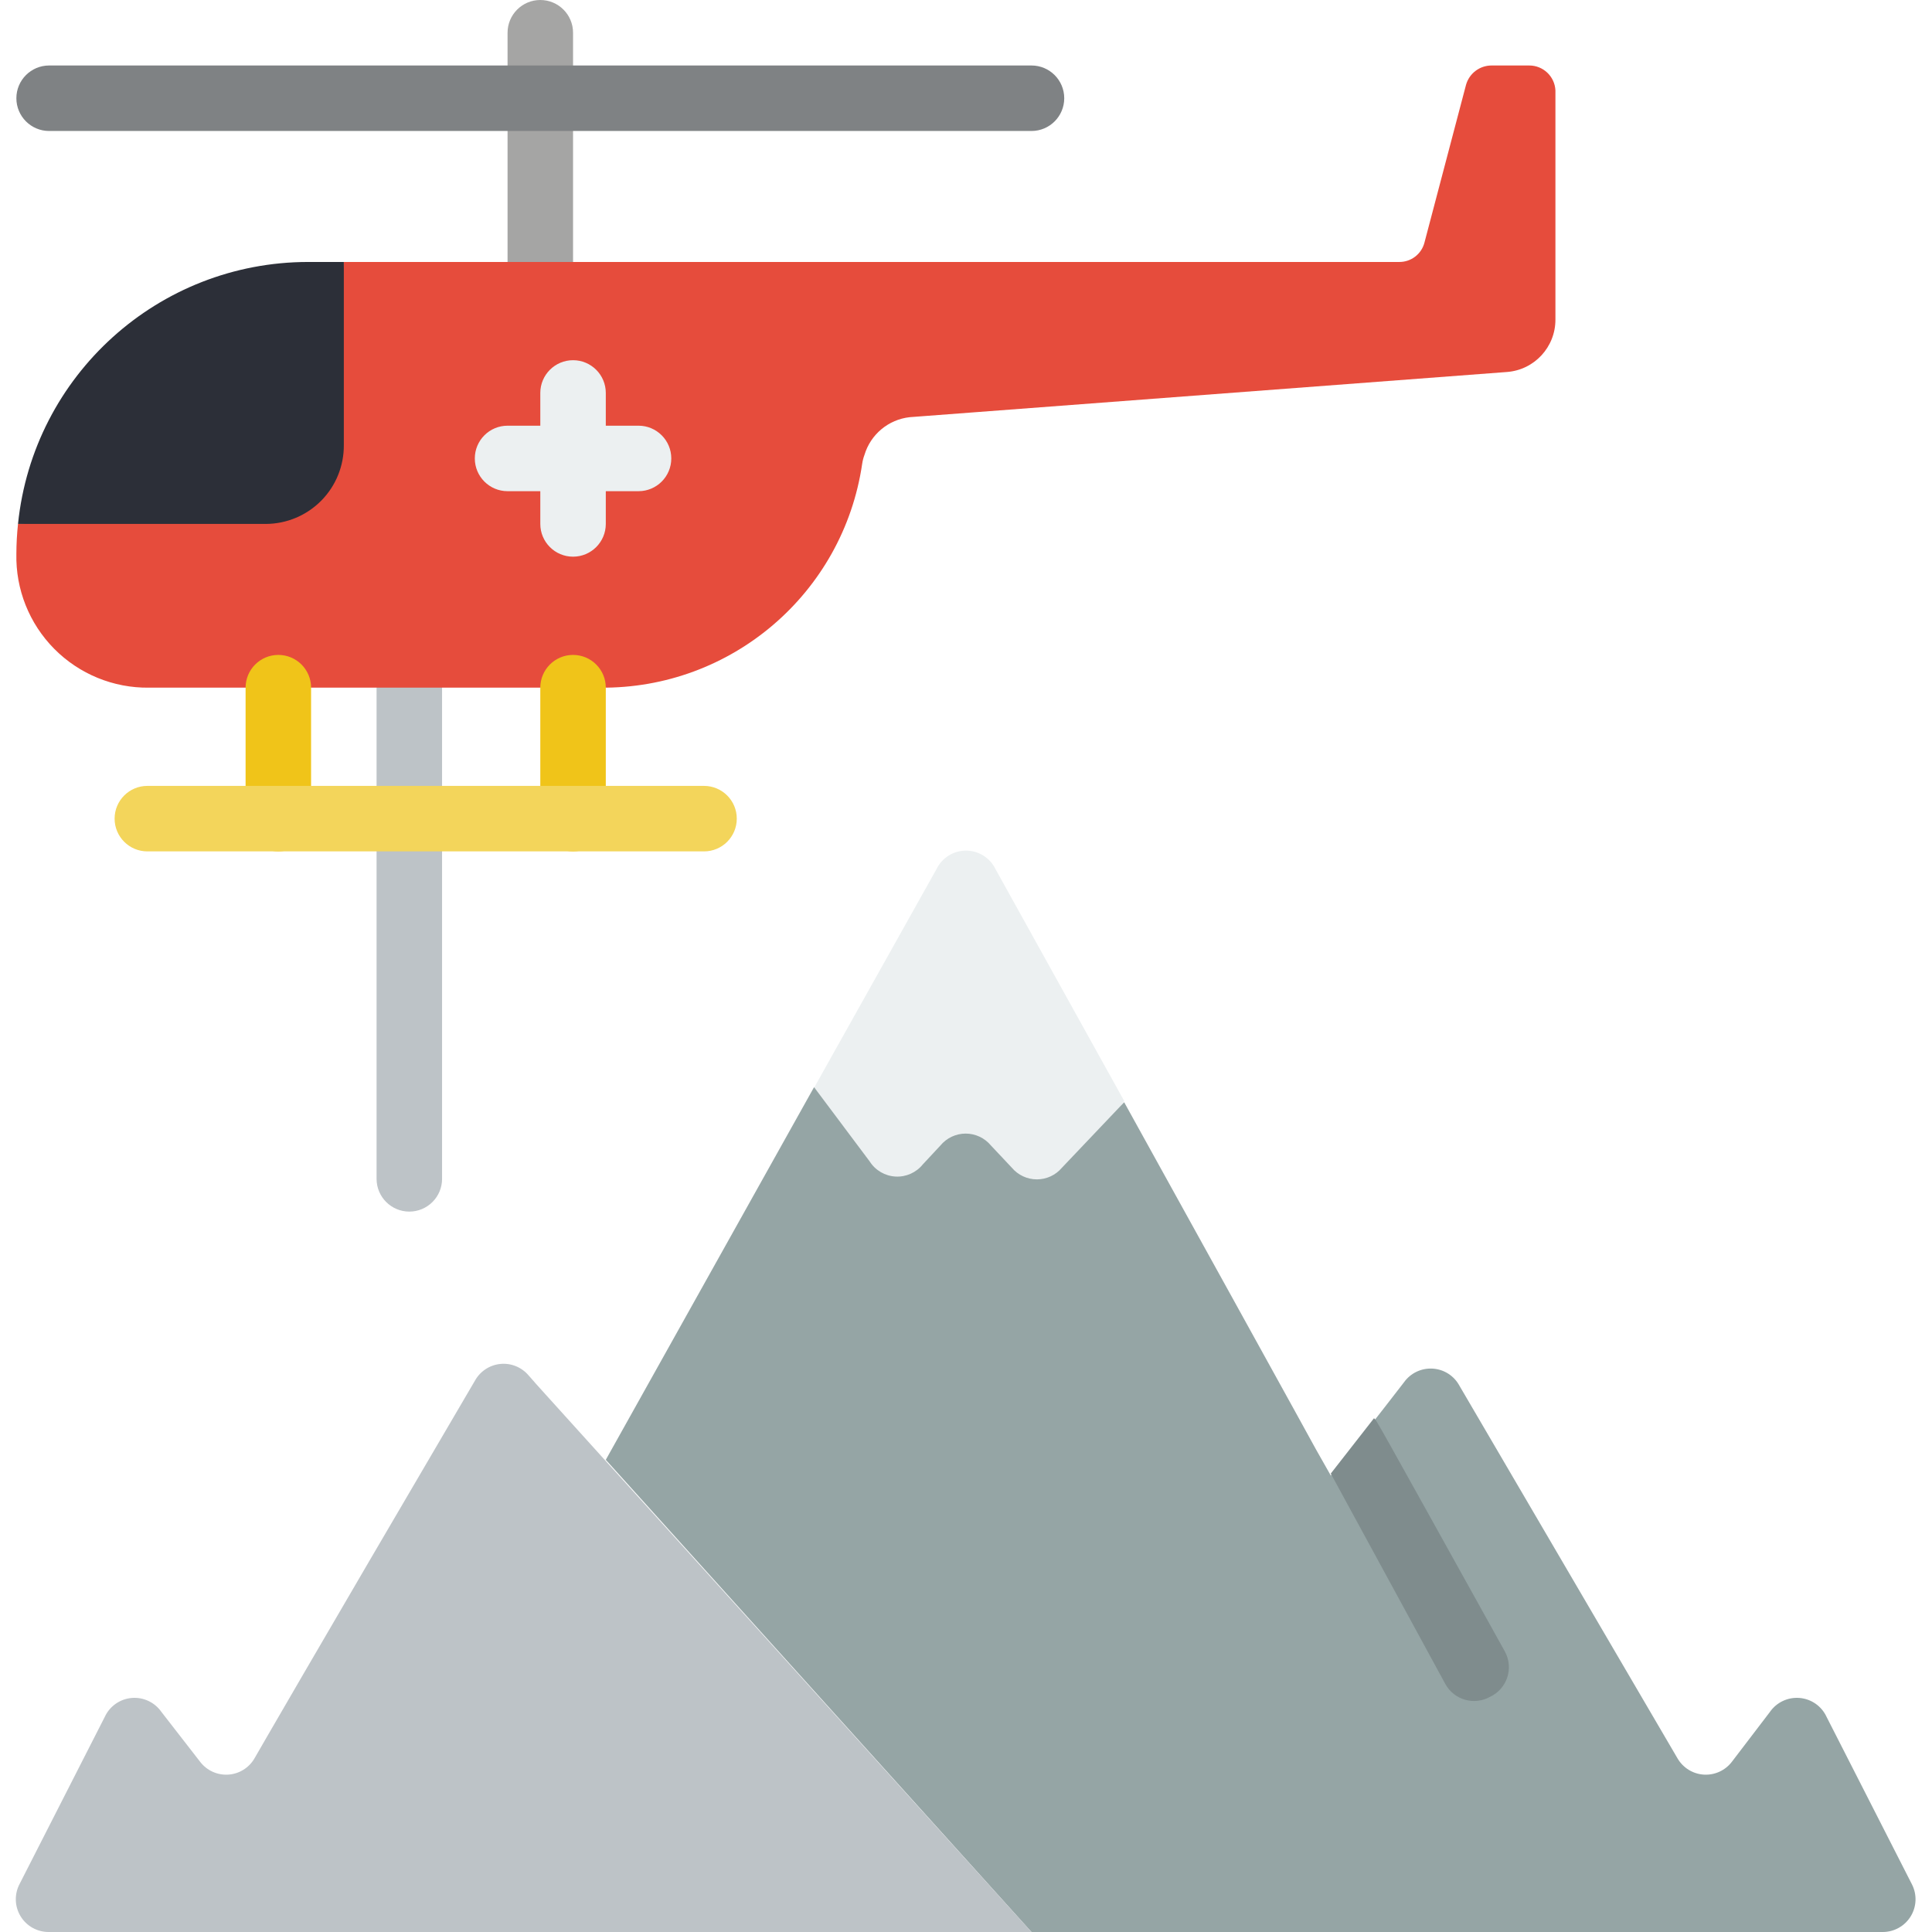
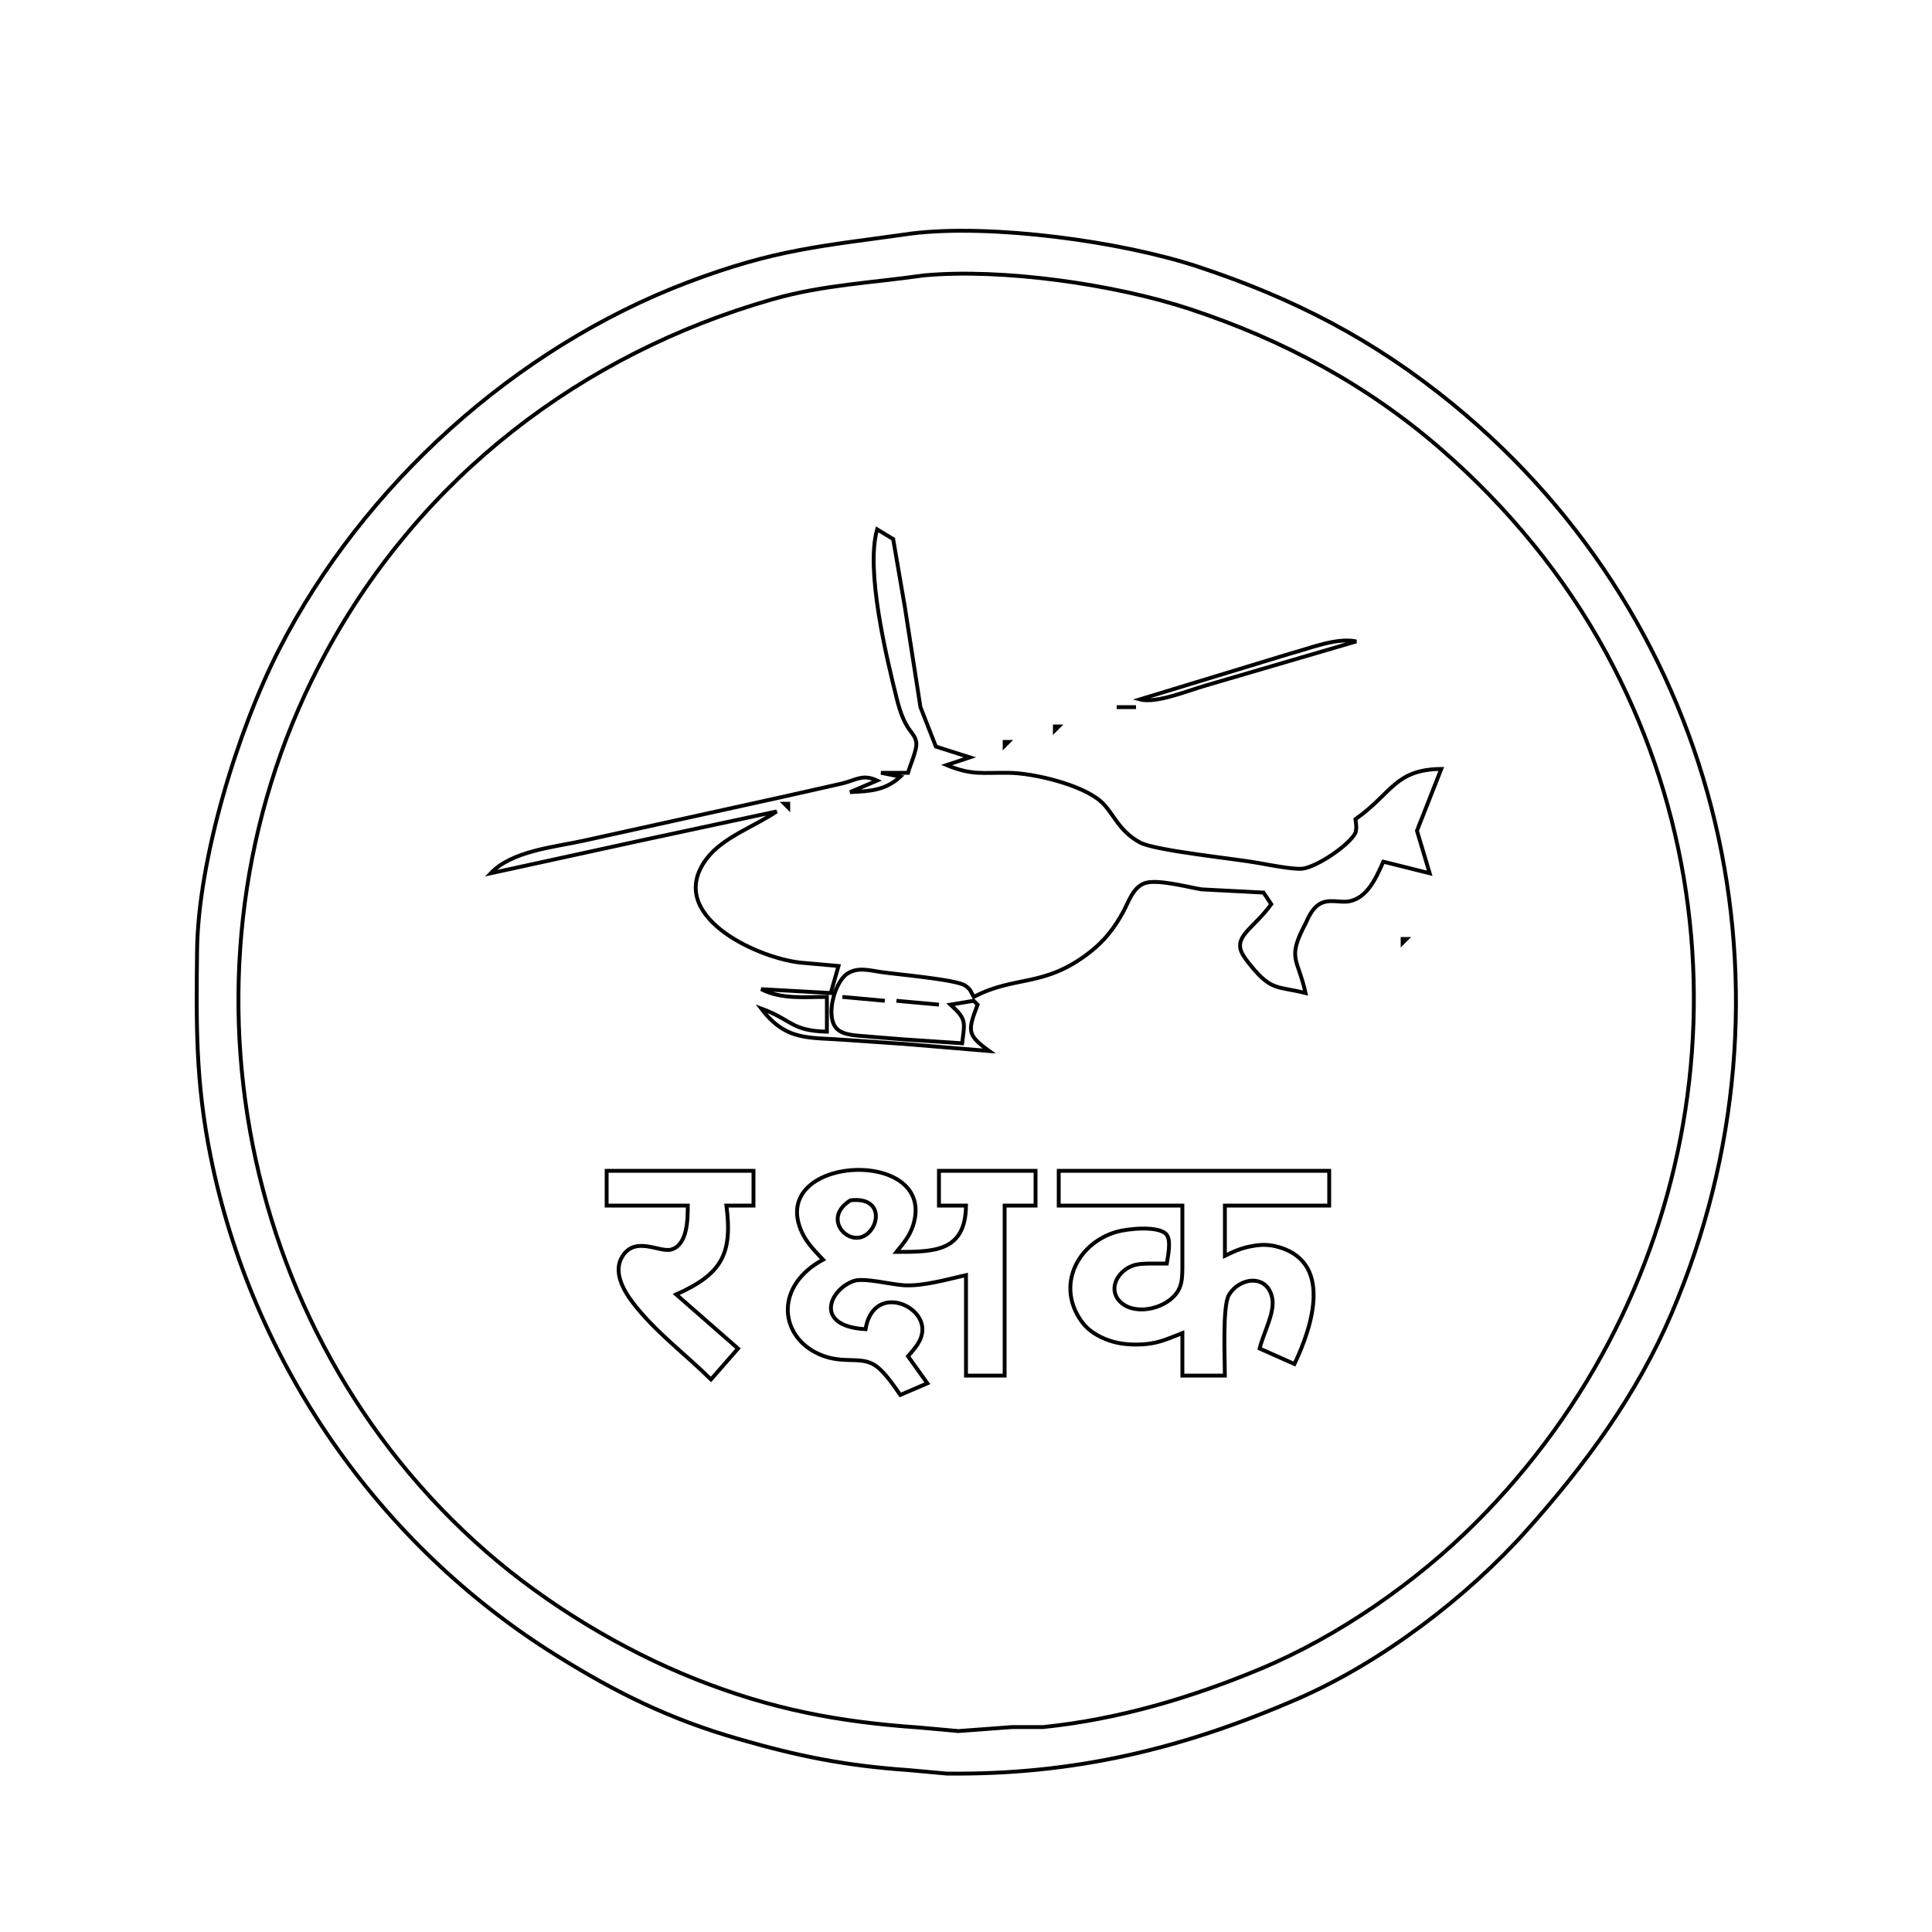
- <svg xmlns="http://www.w3.org/2000/svg" height="512" viewBox="0 0 58 59" width="512">
-   <g id="021---Mountain-Rescue" fill="none" transform="translate(-1)">
-     <path id="Shape" d="m34.83 33.62-1.9 3c-.19.226-.47.356-.765.356s-.575-.13-.765-.356l-.64-.62c-.19-.229-.472-.362-.77-.362s-.58.133-.77.362l-.54.58c-.202.25-.512.387-.833.37-.321-.018-.614-.189-.787-.46l-1.7-3.27 3.74-6.68c.167-.345.517-.564.9-.564s.733.219.9.564z" fill="#ecf0f1" />
-     <path id="Shape" d="m58 59h-26l-13-14.42 6.36-11.38 1.7 2.27c.173.271.466.442.787.46.321.018.631-.12.833-.37l.54-.58c.19-.229.472-.362.77-.362s.58.133.77.362l.64.68c.19.226.47.356.765.356s.575-.13.765-.356l1.9-2c10.87 19.64 3.83 7 6.31 11.4 1.58-2 1.1-1.38 2.23-2.84.199-.284.531-.445.878-.425.347.02.658.219.822.525l6.66 11.38c.169.288.47.474.803.494.333.02.655-.128.857-.394l1.16-1.52c.204-.295.551-.458.909-.427s.671.251.821.577l2.61 5.12c.156.31.141.678-.041.973-.181.295-.503.476-.849.477z" fill="#95a5a5" />
-     <path id="Shape" d="m46 51.82c-.232.129-.506.16-.761.087s-.471-.245-.599-.477l-3.5-6.43 1.32-1.69c.1.1-.1-.25 4 7.13.13.243.155.528.068.789-.087.261-.278.475-.528.591z" fill="#7f8c8d" />
-     <path id="Shape" d="m17 9c-.552 0-1-.448-1-1v-7c0-.552.448-1 1-1s1 .448 1 1v7c0 .552-.448 1-1 1z" fill="#a5a5a4" />
-     <path id="Shape" d="m33 3c0 .552-.448 1-1 1h-30c-.552 0-1-.448-1-1s.448-1 1-1h30c.552 0 1 .448 1 1z" fill="#7f8284" />
-     <path id="Shape" d="m32 59-30-0c-.354.006-.685-.176-.87-.478s-.196-.68-.03-.992l2.6-5.1c.15-.326.464-.546.821-.577s.704.132.909.427l1.18 1.52c.202.266.523.414.857.394.333-.02.635-.205.803-.494.18-.31 1.55-2.7 6.73-11.53.158-.289.447-.483.775-.517.328-.034.651.096.865.347 1.41 1.57-5.16-5.7 15.36 17z" fill="#bdc3c7" />
-     <path id="Shape" d="m13 37c-.552 0-1-.448-1-1v-15c0-.552.448-1 1-1s1 .448 1 1v15c0 .552-.448 1-1 1z" fill="#bdc3c7" />
-     <path id="Shape" d="m47.2 2h-1.15c-.363-0-.681.241-.78.59l-1.27 4.82c-.091.35-.409.593-.77.59h-32.23c-.44 4-.33 2.95-.5 4.59.005.636-.243 1.247-.689 1.699-.447.452-1.055.708-1.691.711-7.55 1.08-7 1-7.07 1s0 0 0 0c-.032.302-.049.606-.05.91-.025 1.085.393 2.134 1.157 2.905.764.771 1.808 1.199 2.893 1.185h13.78c4.002.042 7.42-2.88 8-6.84.014-.092.037-.183.07-.27.188-.625.731-1.078 1.38-1.15l18.24-1.38c.836-.063 1.482-.761 1.48-1.6v-7c-.021-.426-.373-.761-.8-.76z" fill="#e64c3c" />
-     <path id="Shape" d="m11 8-0 5.59c.005.636-.243 1.247-.689 1.699-.447.452-1.055.708-1.691.711-5.53 0-7.46 0-7.57 0 .466-4.543 4.293-7.998 8.86-8z" fill="#2c2f38" />
-     <path id="Shape" d="m18 26c-.552 0-1-.448-1-1v-4c0-.552.448-1 1-1s1 .448 1 1v4c0 .552-.448 1-1 1z" fill="#f0c419" />
-     <path id="Shape" d="m9 26c-.552 0-1-.448-1-1v-4c0-.552.448-1 1-1s1 .448 1 1v4c0 .552-.448 1-1 1z" fill="#f0c419" />
-     <path id="Shape" d="m22 26h-17c-.552 0-1-.448-1-1s.448-1 1-1h17c.552 0 1 .448 1 1s-.448 1-1 1z" fill="#f3d55b" />
-     <g fill="#ecf0f1">
-       <path id="Shape" d="m18 17c-.552 0-1-.448-1-1v-4c0-.552.448-1 1-1s1 .448 1 1v4c0 .552-.448 1-1 1z" />
-       <path id="Shape" d="m20 15h-4c-.552 0-1-.448-1-1s.448-1 1-1h4c.552 0 1 .448 1 1s-.448 1-1 1z" />
-     </g>
-   </g>
+ <svg xmlns="http://www.w3.org/2000/svg" width="132.275mm" height="132.275mm" viewBox="0 0 500 500">
+   <path id="Selection #2" fill="none" stroke="black" stroke-width="1" d="M 236.00,60.42            C 212.75,63.73 200.93,64.37 178.00,73.06              133.37,89.99 94.01,125.57 72.26,168.00              61.51,188.97 51.28,222.38 51.00,246.00              50.78,265.22 50.63,279.90 54.45,299.00              65.12,352.36 97.84,399.67 144.00,428.42              159.57,438.12 173.30,444.90 191.00,450.00              206.67,454.52 218.71,456.95 235.00,458.09              235.00,458.09 245.00,459.00 245.00,459.00              277.83,459.38 306.01,452.65 336.00,439.58              357.53,430.19 379.60,413.43 395.16,396.00              410.30,379.06 423.58,361.02 432.57,340.00              467.98,257.25 446.09,161.97 376.00,104.61              355.65,87.96 334.84,77.20 310.00,69.00              290.18,62.46 256.68,57.91 236.00,60.42 Z            M 239.00,71.28            C 259.40,69.39 288.53,73.57 308.00,80.00              332.06,87.95 353.80,99.59 373.00,116.29              390.11,131.17 404.87,149.03 415.69,169.00              455.92,243.21 441.38,334.62 382.00,394.00              366.49,409.51 346.32,423.53 326.00,431.99              308.12,439.43 289.34,444.98 270.00,446.96              270.00,446.96 262.00,446.96 262.00,446.96              262.00,446.96 248.00,448.00 248.00,448.00              248.00,448.00 238.00,447.09 238.00,447.09              216.98,445.64 199.71,442.37 180.00,434.55              160.95,426.99 141.45,415.16 126.00,401.71              59.80,344.12 42.61,245.92 84.31,169.00              108.98,123.48 150.46,91.56 200.00,77.43              213.03,73.71 225.77,73.19 239.00,71.28 Z            M 227.00,137.00            C 223.98,147.64 229.36,169.89 232.13,181.00              234.29,189.63 236.62,189.12 237.12,192.09              237.43,193.93 235.58,197.83 235.00,200.00              235.00,200.00 228.00,200.00 228.00,200.00              228.00,200.00 233.00,201.00 233.00,201.00              229.12,204.59 225.11,204.76 220.00,205.00              220.00,205.00 227.00,202.00 227.00,202.00              223.29,200.28 221.72,201.81 218.00,202.75              218.00,202.75 203.00,206.13 203.00,206.13              203.00,206.13 151.00,217.58 151.00,217.58              143.38,219.26 132.52,220.18 127.00,226.00              127.00,226.00 166.00,217.50 166.00,217.50              166.00,217.50 201.00,210.00 201.00,210.00              195.34,213.87 187.13,216.64 182.92,222.18              171.90,236.68 195.40,247.74 207.00,249.11              207.00,249.11 217.00,250.00 217.00,250.00              217.00,250.00 215.00,257.00 215.00,257.00              215.00,257.00 197.00,256.00 197.00,256.00              202.26,258.68 208.25,258.00 214.00,258.00              214.00,258.00 214.00,267.00 214.00,267.00              204.71,266.76 205.11,263.99 197.00,261.00              203.46,269.57 209.33,268.39 218.99,269.14              218.99,269.14 234.00,270.17 234.00,270.17              234.00,270.17 256.00,272.00 256.00,272.00              250.18,267.76 250.45,266.81 253.00,260.00              253.00,260.00 252.00,259.00 252.00,259.00              252.00,259.00 246.00,260.00 246.00,260.00              250.24,263.87 249.66,264.48 249.00,270.00              249.00,270.00 234.00,269.00 234.00,269.00              234.00,269.00 225.00,268.28 225.00,268.28              222.45,267.97 218.51,268.14 216.60,266.26              213.52,263.23 215.93,254.35 219.14,252.09              221.85,250.17 225.00,251.13 228.00,251.57              231.92,252.15 247.33,253.48 249.71,255.02              251.21,255.99 251.23,256.63 252.00,258.00              262.79,252.33 270.20,255.67 282.00,246.47              285.82,243.49 288.37,240.24 290.68,236.00              292.10,233.39 293.16,229.78 296.13,228.61              299.29,227.37 307.48,229.61 311.00,230.17              311.00,230.17 327.00,231.00 327.00,231.00              327.00,231.00 329.00,234.00 329.00,234.00              324.67,239.99 319.83,241.99 321.15,246.01              321.56,247.26 322.94,248.96 323.77,249.98              329.09,256.51 330.71,255.20 337.88,257.00              335.86,247.87 332.99,248.24 337.88,239.00              338.64,237.29 339.70,235.08 341.39,234.03              343.84,232.49 346.71,233.65 348.99,233.29              353.89,232.50 356.20,227.03 358.00,223.00              358.00,223.00 370.00,226.00 370.00,226.00              370.00,226.00 366.71,215.00 366.71,215.00              366.71,215.00 373.00,199.00 373.00,199.00              360.91,199.15 360.27,205.36 350.79,212.00              350.97,213.26 351.14,214.31 350.79,215.54              349.10,218.84 340.63,224.46 337.00,224.82              334.74,225.04 328.50,223.86 326.00,223.39              319.81,222.23 298.98,220.18 295.00,218.02              289.32,214.93 288.12,210.22 284.83,207.35              279.87,203.04 267.56,200.08 261.00,200.00              254.27,199.92 251.48,200.70 245.00,198.00              245.00,198.00 251.00,196.00 251.00,196.00              251.00,196.00 242.21,193.21 242.21,193.21              242.21,193.21 238.21,183.00 238.21,183.00              238.21,183.00 234.16,157.00 234.16,157.00              234.16,157.00 231.15,139.51 231.15,139.51              231.15,139.51 227.00,137.00 227.00,137.00 Z            M 295.00,181.00            C 299.22,182.14 307.54,178.69 312.00,177.42              312.00,177.42 351.00,166.00 351.00,166.00              345.88,164.93 339.04,167.79 334.00,169.12              334.00,169.12 295.00,181.00 295.00,181.00 Z            M 289.00,183.00            C 289.00,183.00 294.00,183.00 294.00,183.00              294.00,183.00 289.00,183.00 289.00,183.00 Z            M 273.00,188.00            C 273.00,188.00 273.00,189.00 273.00,189.00              273.00,189.00 274.00,188.00 274.00,188.00              274.00,188.00 273.00,188.00 273.00,188.00 Z            M 260.00,192.00            C 260.00,192.00 260.00,193.00 260.00,193.00              260.00,193.00 261.00,192.00 261.00,192.00              261.00,192.00 260.00,192.00 260.00,192.00 Z            M 204.00,208.00            C 204.00,208.00 204.00,209.00 204.00,209.00              204.00,209.00 203.00,208.00 203.00,208.00              203.00,208.00 204.00,208.00 204.00,208.00 Z            M 363.00,243.00            C 363.00,243.00 363.00,244.00 363.00,244.00              363.00,244.00 364.00,243.00 364.00,243.00              364.00,243.00 363.00,243.00 363.00,243.00 Z            M 218.00,258.00            C 218.00,258.00 229.00,259.00 229.00,259.00              229.00,259.00 218.00,258.00 218.00,258.00 Z            M 232.00,259.00            C 232.00,259.00 243.00,260.00 243.00,260.00              243.00,260.00 232.00,259.00 232.00,259.00 Z            M 157.00,303.00            C 157.00,303.00 157.00,312.00 157.00,312.00              157.00,312.00 178.00,312.00 178.00,312.00              177.97,315.49 177.99,322.05 173.79,323.36              170.76,324.30 164.39,319.67 161.02,325.23              158.65,329.15 161.30,333.85 163.68,337.00              169.42,344.58 177.28,350.34 184.00,357.00              184.00,357.00 191.00,349.00 191.00,349.00              191.00,349.00 175.00,335.00 175.00,335.00              186.78,329.74 189.62,324.56 188.00,312.00              188.00,312.00 195.00,312.00 195.00,312.00              195.00,312.00 195.00,303.00 195.00,303.00              195.00,303.00 157.00,303.00 157.00,303.00 Z            M 213.00,326.00            C 200.72,332.61 201.63,345.06 211.04,350.00              217.30,353.29 222.06,350.94 225.91,353.02              228.63,354.49 231.21,358.48 233.00,361.00              233.00,361.00 240.00,358.00 240.00,358.00              240.00,358.00 235.00,351.00 235.00,351.00              236.76,348.90 238.71,346.97 238.71,344.00              238.71,337.30 225.90,332.43 224.00,344.00              210.45,343.20 214.70,333.64 221.00,331.50              223.62,330.61 230.73,332.46 234.00,332.63              239.02,332.89 245.13,331.10 250.00,330.00              250.00,330.00 250.00,356.00 250.00,356.00              250.00,356.00 260.00,356.00 260.00,356.00              260.00,356.00 260.00,312.00 260.00,312.00              260.00,312.00 268.00,312.00 268.00,312.00              268.00,312.00 268.00,303.00 268.00,303.00              268.00,303.00 243.00,303.00 243.00,303.00              243.00,303.00 243.00,312.00 243.00,312.00              243.00,312.00 250.00,312.00 250.00,312.00              249.85,323.94 241.85,323.99 232.00,324.00              233.84,321.72 235.46,319.88 236.35,317.00              242.63,296.62 198.21,298.87 207.57,319.00              208.85,321.74 210.96,323.83 213.00,326.00 Z            M 274.00,303.00            C 274.00,303.00 274.00,312.00 274.00,312.00              274.00,312.00 306.00,312.00 306.00,312.00              306.00,312.00 306.00,328.00 306.00,328.00              305.96,330.01 305.99,332.08 304.98,333.90              302.38,338.58 294.24,340.53 290.31,337.26              286.51,334.10 288.95,329.16 293.02,327.60              294.51,327.02 296.42,327.03 298.00,327.00              298.00,327.00 301.97,327.00 301.97,327.00              302.25,325.04 303.13,321.25 301.97,319.60              300.11,317.06 291.68,318.01 289.00,318.79              279.23,321.61 273.63,331.89 279.23,340.96              280.73,343.39 282.46,344.84 285.01,346.08              287.90,347.48 290.82,347.97 294.00,347.97              299.05,347.97 301.44,346.81 306.00,345.00              306.00,345.00 306.00,356.00 306.00,356.00              306.00,356.00 317.00,356.00 317.00,356.00              317.00,351.89 316.34,338.08 318.02,335.19              320.77,330.46 328.08,329.64 329.26,336.02              329.96,339.80 326.94,345.01 326.00,349.00              326.00,349.00 335.00,353.00 335.00,353.00              339.58,343.40 345.31,326.08 330.00,322.50              327.91,322.05 326.09,322.09 324.00,322.50              321.29,322.96 319.44,323.82 317.00,325.00              317.00,325.00 317.00,312.00 317.00,312.00              317.00,312.00 344.00,312.00 344.00,312.00              344.00,312.00 344.00,303.00 344.00,303.00              344.00,303.00 274.00,303.00 274.00,303.00 Z            M 220.11,310.64            C 229.21,309.60 227.56,318.69 222.91,320.16              218.53,321.53 213.20,314.94 220.11,310.64 Z" />
</svg>
